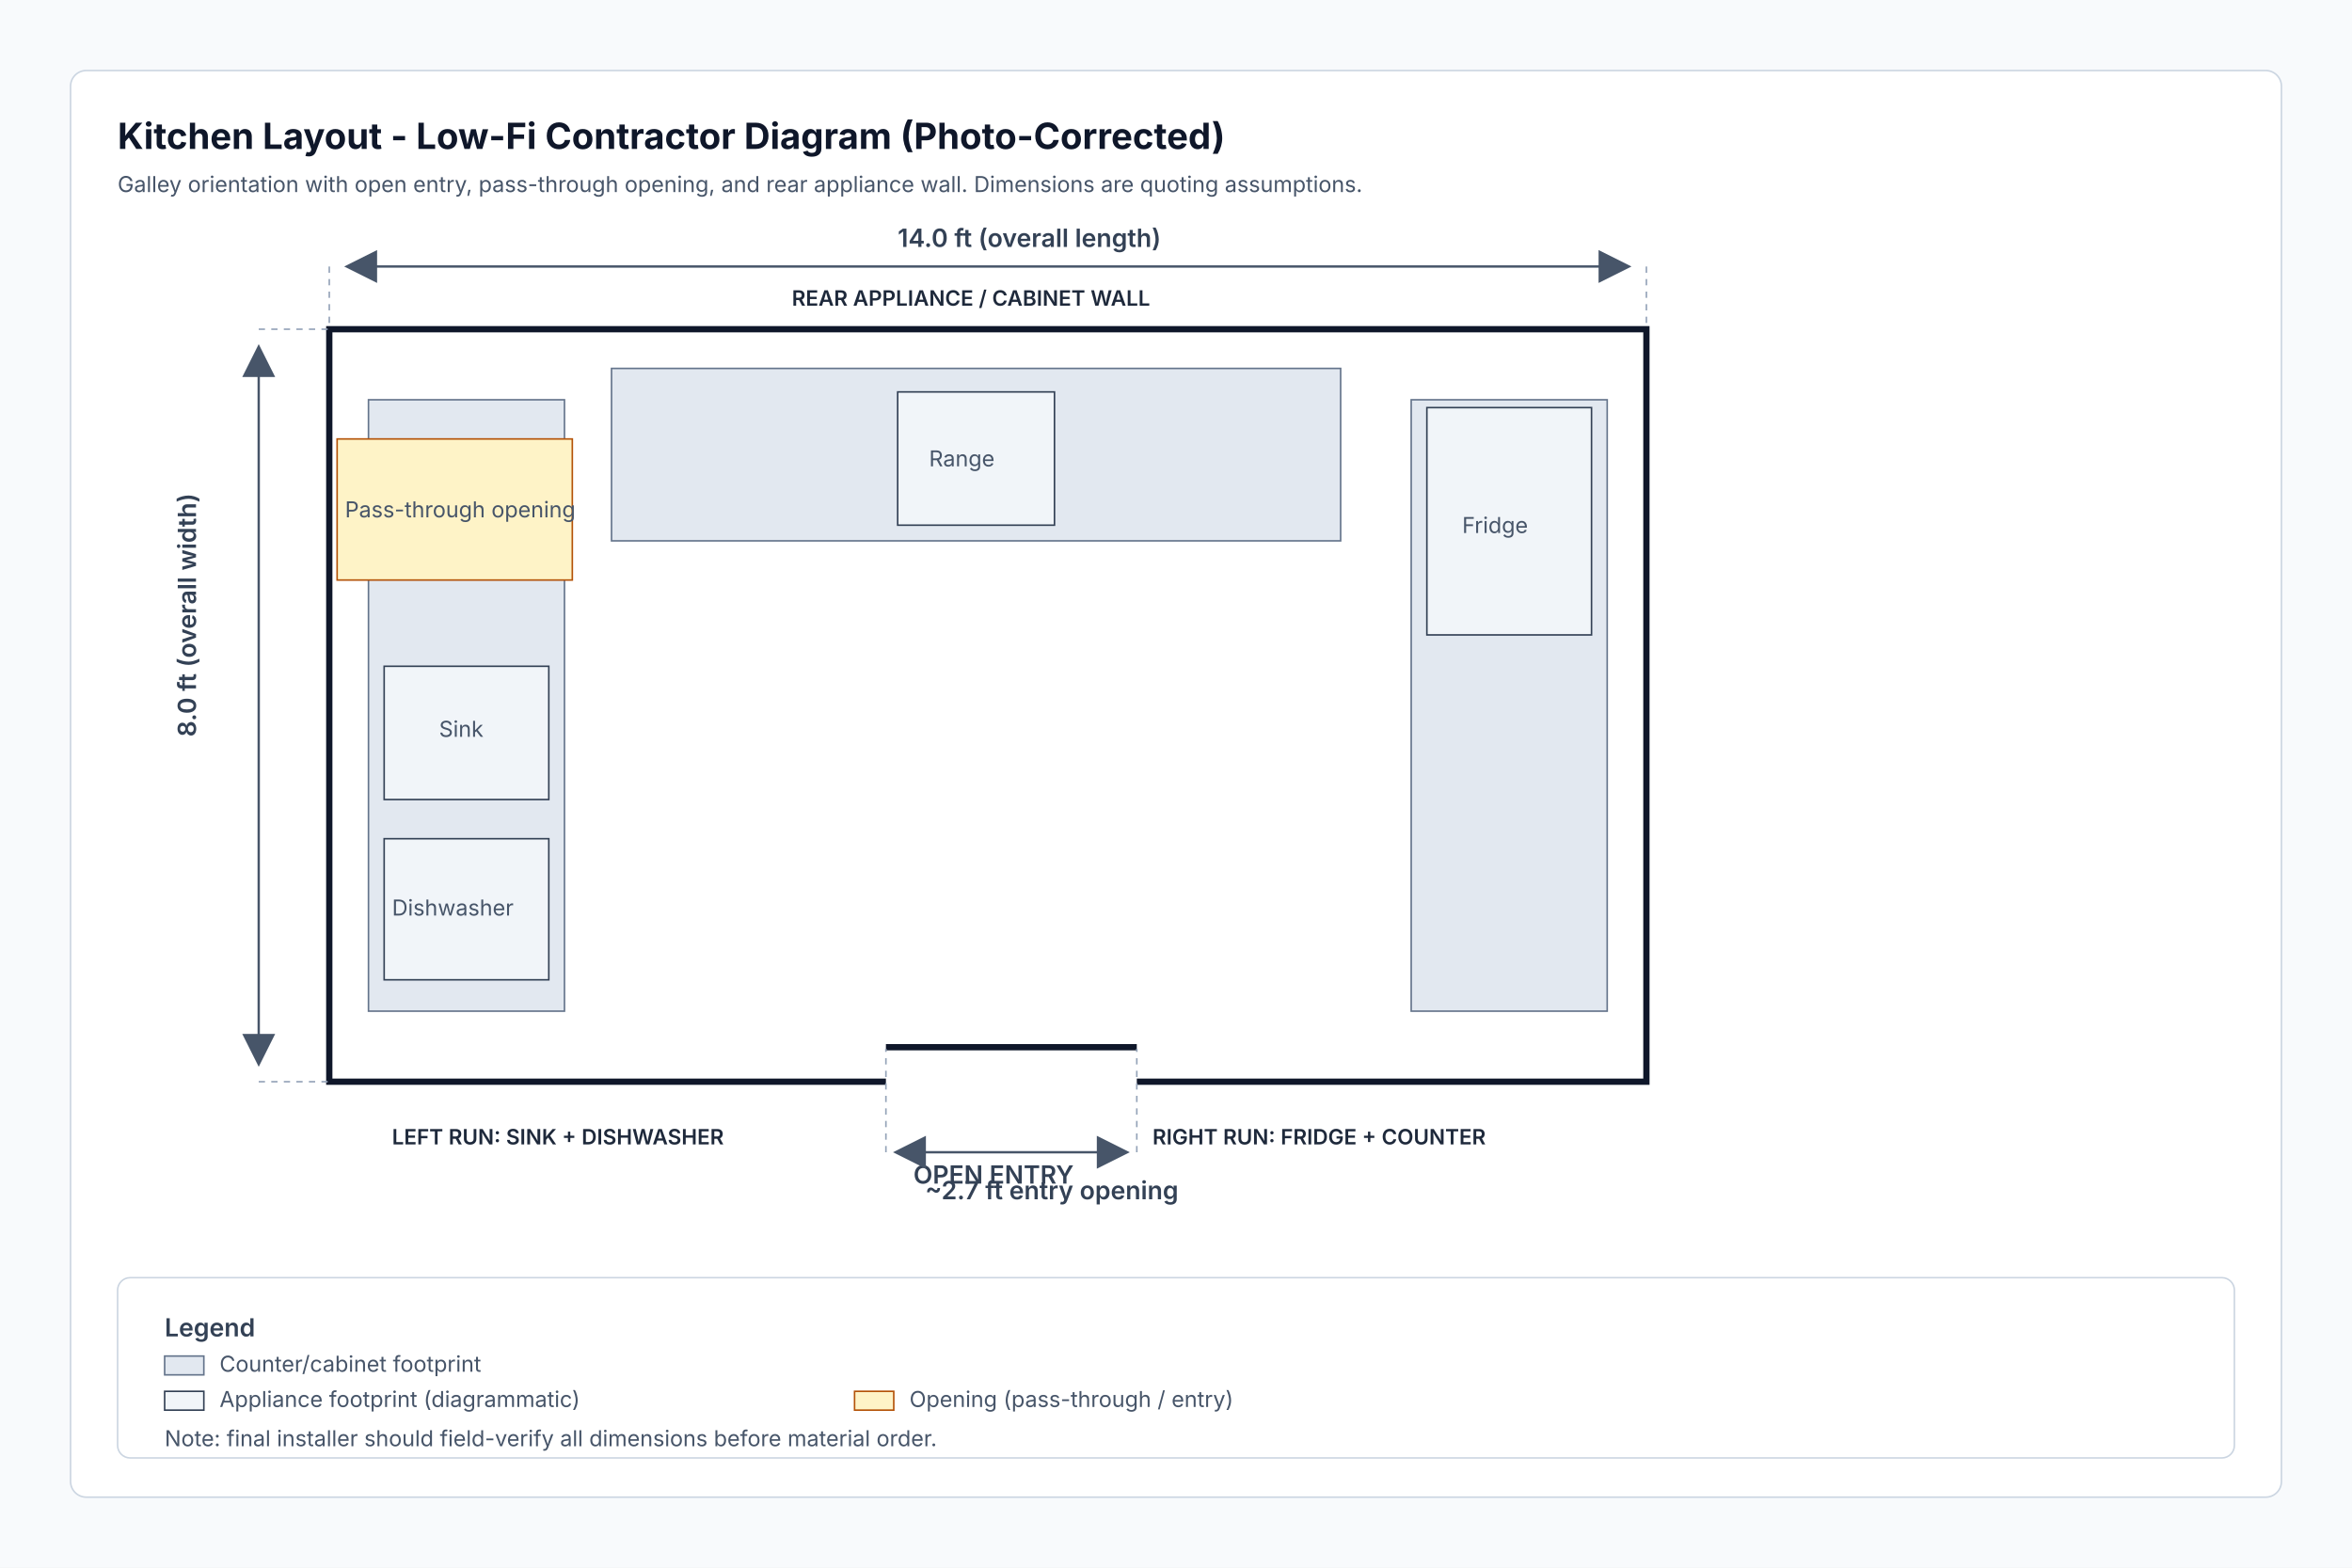
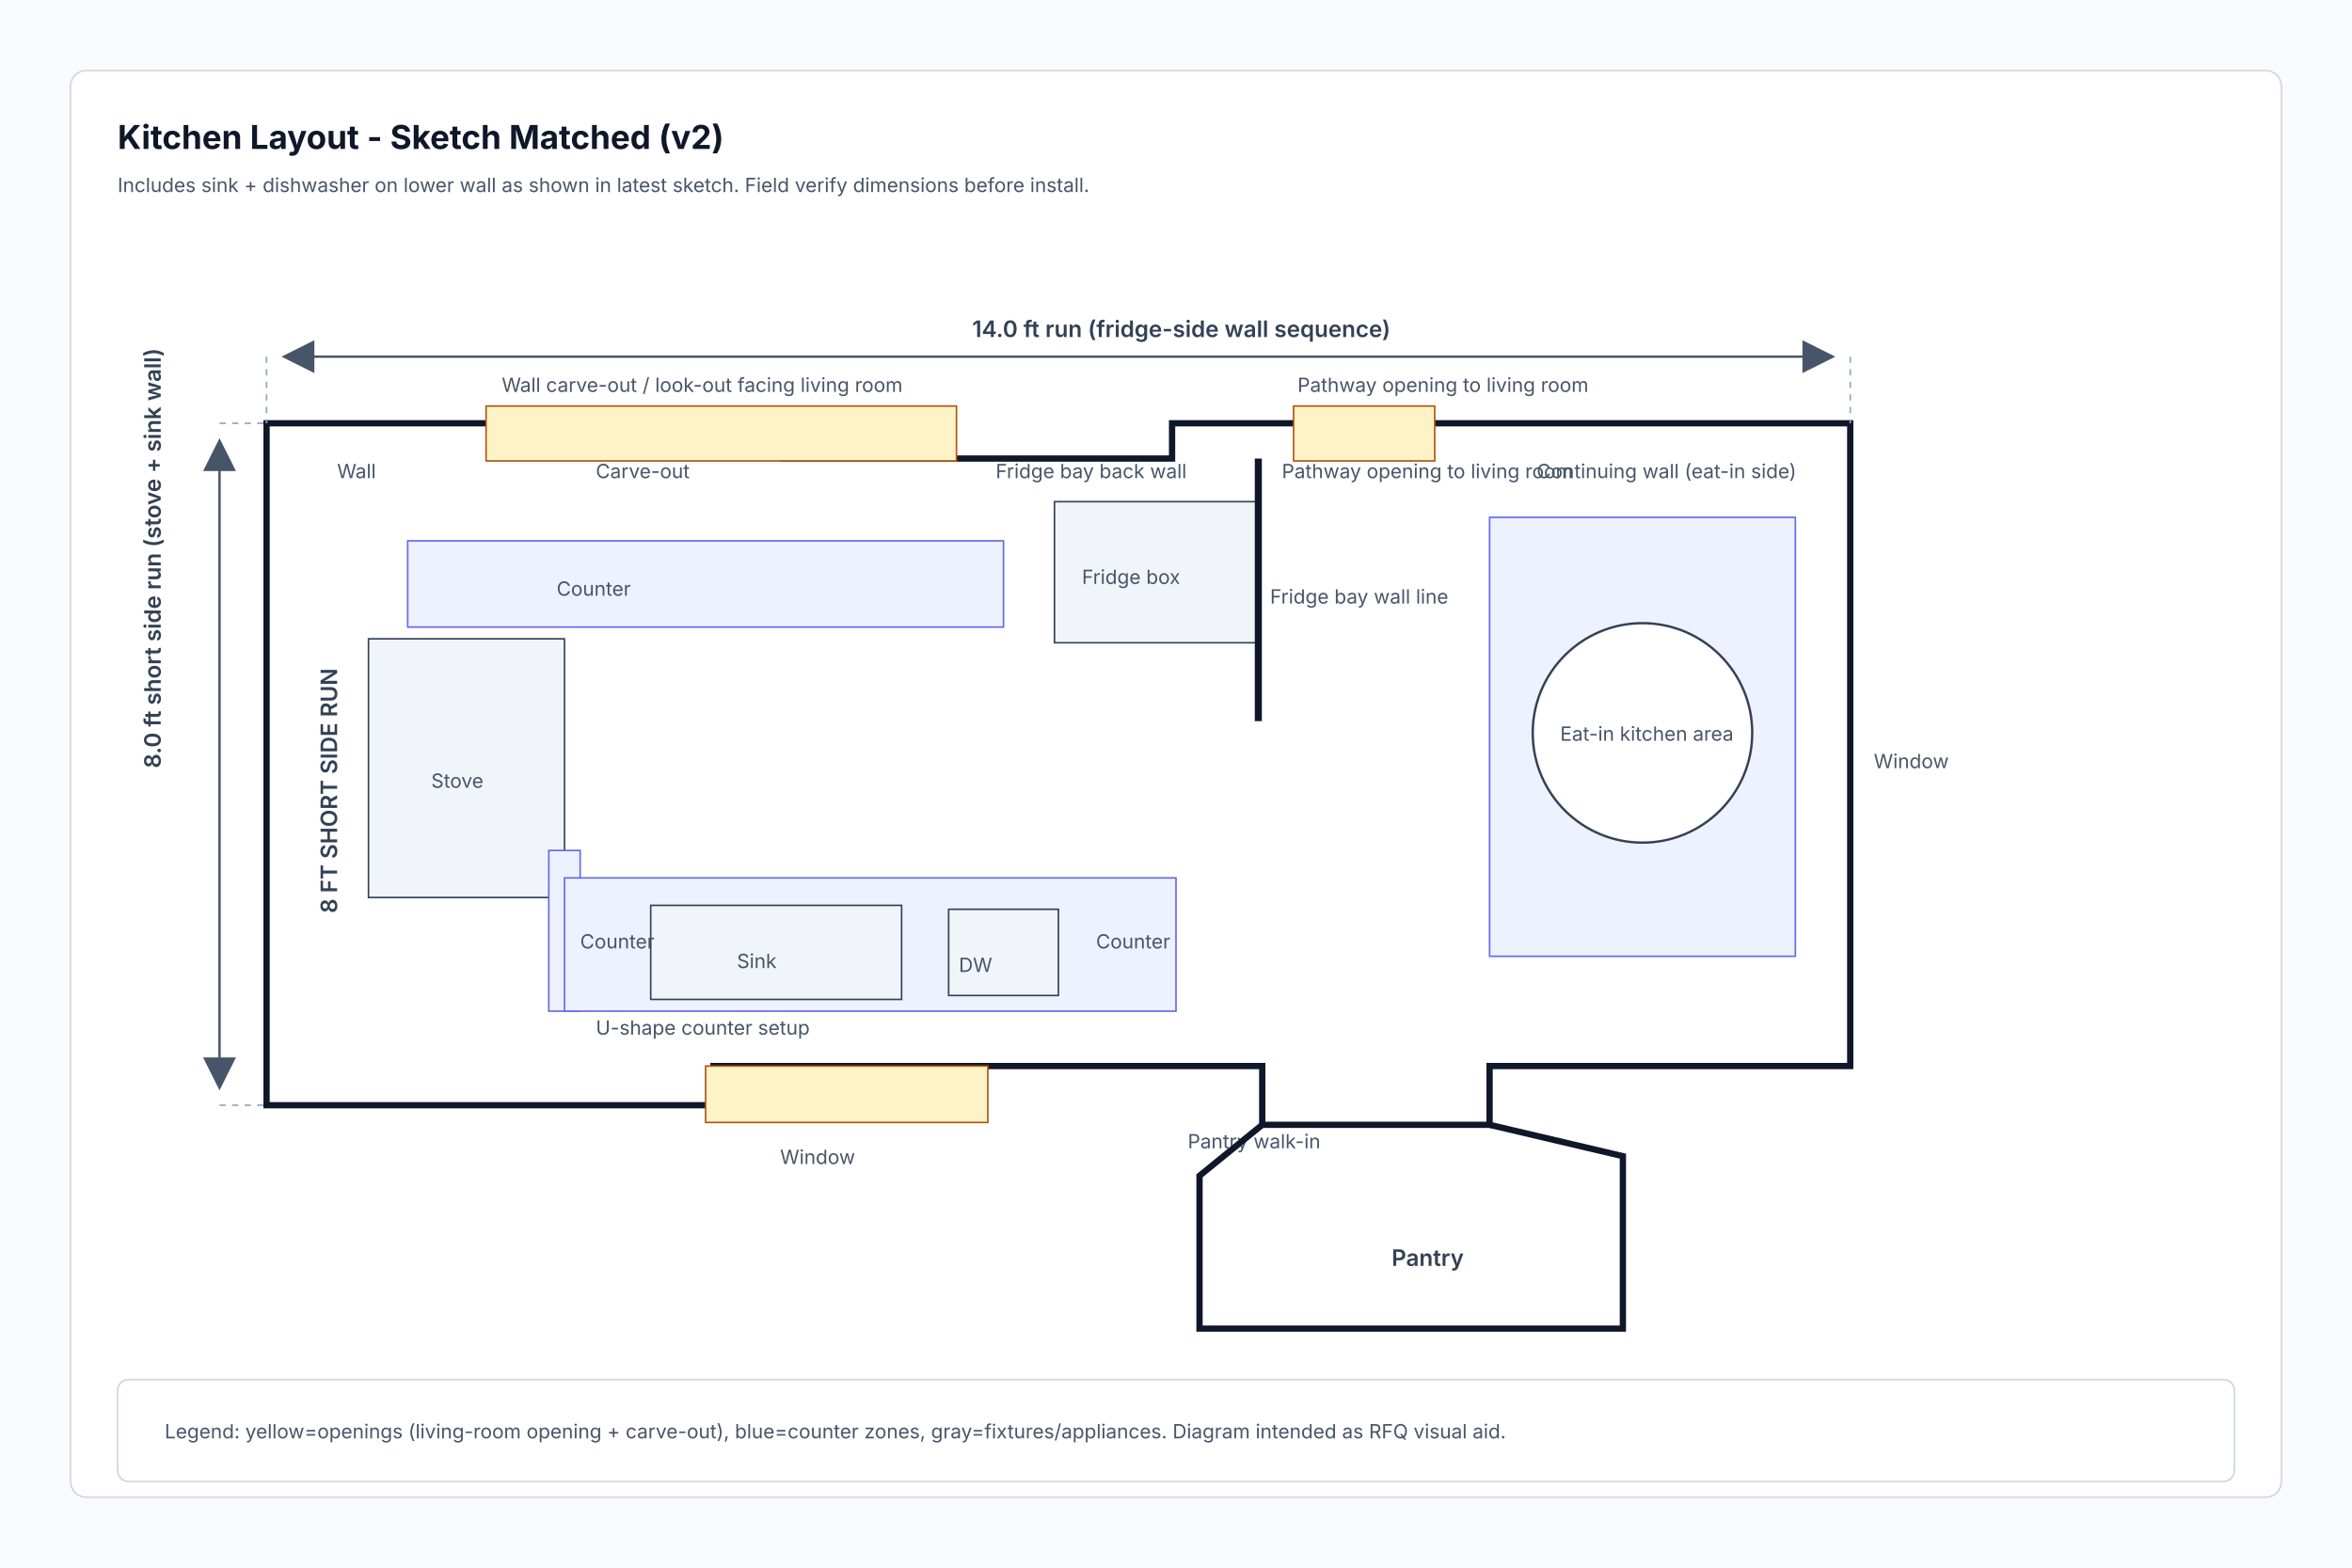
<svg xmlns="http://www.w3.org/2000/svg" width="3000" height="2000" viewBox="0 0 3000 2000" role="img" aria-labelledby="title desc">
  <defs>
    <marker id="arrow" markerWidth="14" markerHeight="14" refX="7" refY="7" orient="auto-start-reverse">
      <path d="M0,0 L14,7 L0,14 z" fill="#475569" />
    </marker>
    <style>
      .bg { fill: #f8fafc; }
      .frame { fill: #ffffff; stroke: #cbd5e1; stroke-width: 2; }
      .wall { fill: none; stroke: #0f172a; stroke-width: 8; }
-       .counter { fill: #e2e8f0; stroke: #64748b; stroke-width: 2; }
-       .appliance { fill: #f1f5f9; stroke: #334155; stroke-width: 2; }
-       .opening { fill: #fef3c7; stroke: #b45309; stroke-width: 2; }
+       .zone { fill: #eef2ff; stroke: #6366f1; stroke-width: 2; }
+       .fixture { fill: #f1f5f9; stroke: #334155; stroke-width: 2; }
+       .open { fill: #fef3c7; stroke: #b45309; stroke-width: 2; }
      .dim { fill: none; stroke: #475569; stroke-width: 3; marker-start: url(#arrow); marker-end: url(#arrow); }
      .guide { fill: none; stroke: #94a3b8; stroke-width: 2; stroke-dasharray: 8 8; }
-       .label { font-family: Inter, Arial, sans-serif; fill: #0f172a; font-size: 46px; font-weight: 700; }
-       .sub { font-family: Inter, Arial, sans-serif; fill: #334155; font-size: 32px; font-weight: 600; }
-       .note { font-family: Inter, Arial, sans-serif; fill: #475569; font-size: 28px; }
-       .zone { font-family: Inter, Arial, sans-serif; fill: #1e293b; font-size: 27px; font-weight: 600; }
+       .label { font-family: Inter, Arial, sans-serif; fill: #0f172a; font-size: 42px; font-weight: 700; }
+       .sub { font-family: Inter, Arial, sans-serif; fill: #334155; font-size: 29px; font-weight: 600; }
+       .note { font-family: Inter, Arial, sans-serif; fill: #475569; font-size: 25px; }
    </style>
  </defs>
  <rect x="0" y="0" width="3000" height="2000" class="bg" />
  <rect x="90" y="90" width="2820" height="1820" rx="20" class="frame" />
-   <text x="150" y="190" class="label">Kitchen Layout - Low-Fi Contractor Diagram (Photo-Corrected)</text>
-   <text x="150" y="245" class="note">Galley orientation with open entry, pass-through opening, and rear appliance wall. Dimensions are quoting assumptions.</text>
-   <rect x="420" y="420" width="1680" height="960" class="wall" />
-   <rect x="1130" y="1336" width="320" height="88" fill="#ffffff" />
-   <line x1="1130" y1="1336" x2="1450" y2="1336" stroke="#0f172a" stroke-width="8" />
-   <rect x="470" y="510" width="250" height="780" class="counter" />
-   <rect x="490" y="1070" width="210" height="180" class="appliance" />
-   <text x="500" y="1168" class="note">Dishwasher</text>
-   <rect x="490" y="850" width="210" height="170" class="appliance" />
-   <text x="560" y="940" class="note">Sink</text>
-   <rect x="1800" y="510" width="250" height="780" class="counter" />
-   <rect x="1820" y="520" width="210" height="290" class="appliance" />
-   <text x="1865" y="680" class="note">Fridge</text>
-   <rect x="780" y="470" width="930" height="220" class="counter" />
-   <rect x="1145" y="500" width="200" height="170" class="appliance" />
-   <text x="1185" y="595" class="note">Range</text>
-   <rect x="430" y="560" width="300" height="180" class="opening" />
-   <text x="440" y="660" class="note">Pass-through opening</text>
-   <text x="1010" y="390" class="zone">REAR APPLIANCE / CABINET WALL</text>
-   <text x="500" y="1460" class="zone">LEFT RUN: SINK + DISHWASHER</text>
-   <text x="1470" y="1460" class="zone">RIGHT RUN: FRIDGE + COUNTER</text>
-   <text x="1165" y="1510" class="sub">OPEN ENTRY</text>
-   <line x1="420" y1="340" x2="420" y2="420" class="guide" />
-   <line x1="2100" y1="340" x2="2100" y2="420" class="guide" />
-   <line x1="460" y1="340" x2="2060" y2="340" class="dim" />
-   <text x="1145" y="315" class="sub">14.0 ft (overall length)</text>
-   <line x1="330" y1="420" x2="420" y2="420" class="guide" />
-   <line x1="330" y1="1380" x2="420" y2="1380" class="guide" />
-   <line x1="330" y1="460" x2="330" y2="1340" class="dim" />
-   <text x="250" y="940" class="sub" transform="rotate(-90 250,940)">8.0 ft (overall width)</text>
-   <line x1="1130" y1="1470" x2="1130" y2="1338" class="guide" />
-   <line x1="1450" y1="1470" x2="1450" y2="1338" class="guide" />
-   <line x1="1160" y1="1470" x2="1420" y2="1470" class="dim" />
-   <text x="1180" y="1530" class="sub">~2.7 ft entry opening</text>
-   <rect x="150" y="1630" width="2700" height="230" rx="16" fill="#ffffff" stroke="#cbd5e1" stroke-width="2" />
-   <text x="210" y="1705" class="sub">Legend</text>
-   <rect x="210" y="1730" width="50" height="24" class="counter" />
-   <text x="280" y="1750" class="note">Counter/cabinet footprint</text>
-   <rect x="210" y="1775" width="50" height="24" class="appliance" />
-   <text x="280" y="1795" class="note">Appliance footprint (diagrammatic)</text>
-   <rect x="1090" y="1775" width="50" height="24" class="opening" />
-   <text x="1160" y="1795" class="note">Opening (pass-through / entry)</text>
-   <text x="210" y="1845" class="note">Note: final installer should field-verify all dimensions before material order.</text>
+   <text x="150" y="190" class="label">Kitchen Layout - Sketch Matched (v2)</text>
+   <text x="150" y="245" class="note">Includes sink + dishwasher on lower wall as shown in latest sketch. Field verify dimensions before install.</text>
+   <path class="wall" d="M340,540 L1000,540 L1000,585 L1495,585 L1495,540 L2360,540 L2360,1360 L1900,1360 L1900,1435 L1610,1435 L1610,1360 L910,1360 L910,1410 L340,1410 Z" />
+   <rect x="620" y="518" width="600" height="70" class="open" />
+   <text x="640" y="500" class="note">Wall carve-out / look-out facing living room</text>
+   <text x="430" y="610" class="note">Wall</text>
+   <text x="760" y="610" class="note">Carve-out</text>
+   <text x="1270" y="610" class="note">Fridge bay back wall</text>
+   <text x="1635" y="610" class="note">Pathway opening to living room</text>
+   <text x="1960" y="610" class="note">Continuing wall (eat-in side)</text>
+   <rect x="1650" y="518" width="180" height="70" class="open" />
+   <text x="1655" y="500" class="note">Pathway opening to living room</text>
+   <rect x="520" y="690" width="760" height="110" class="zone" />
+   <text x="710" y="760" class="note">Counter</text>
+   <text x="760" y="1320" class="note">U-shape counter setup</text>
+   <rect x="1345" y="640" width="260" height="180" class="fixture" />
+   <text x="1380" y="745" class="note">Fridge box</text>
+   <line x1="1605" y1="585" x2="1605" y2="920" stroke="#0f172a" stroke-width="9" />
+   <text x="1620" y="770" class="note">Fridge bay wall line</text>
+   <rect x="470" y="815" width="250" height="330" class="fixture" />
+   <text x="550" y="1005" class="note">Stove</text>
+   <text x="430" y="1165" class="sub" transform="rotate(-90 430,1165)">8 FT SHORT SIDE RUN</text>
+   <rect x="700" y="1085" width="40" height="205" class="zone" />
+   <rect x="720" y="1120" width="780" height="170" class="zone" />
+   <rect x="830" y="1155" width="320" height="120" class="fixture" />
+   <text x="940" y="1235" class="note">Sink</text>
+   <rect x="1210" y="1160" width="140" height="110" class="fixture" />
+   <text x="1223" y="1240" class="note">DW</text>
+   <text x="740" y="1210" class="note">Counter</text>
+   <text x="1398" y="1210" class="note">Counter</text>
+   <rect x="1900" y="660" width="390" height="560" class="zone" />
+   <ellipse cx="2095" cy="935" rx="140" ry="140" fill="#ffffff" stroke="#334155" stroke-width="3" />
+   <text x="1990" y="945" class="note">Eat-in kitchen area</text>
+   <text x="2390" y="980" class="note">Window</text>
+   <rect x="900" y="1360" width="360" height="72" class="open" />
+   <text x="995" y="1485" class="note">Window</text>
+   <text x="1515" y="1465" class="note">Pantry walk-in</text>
+   <path class="wall" d="M1610,1435 L1530,1500 L1530,1695 L2070,1695 L2070,1475 L1900,1435" />
+   <text x="1775" y="1615" class="sub">Pantry</text>
+   <line x1="280" y1="540" x2="340" y2="540" class="guide" />
+   <line x1="280" y1="1410" x2="340" y2="1410" class="guide" />
+   <line x1="280" y1="580" x2="280" y2="1370" class="dim" />
+   <text x="205" y="980" class="sub" transform="rotate(-90 205,980)">8.0 ft short side run (stove + sink wall)</text>
+   <line x1="340" y1="455" x2="340" y2="540" class="guide" />
+   <line x1="2360" y1="455" x2="2360" y2="540" class="guide" />
+   <line x1="380" y1="455" x2="2320" y2="455" class="dim" />
+   <text x="1240" y="430" class="sub">14.0 ft run (fridge-side wall sequence)</text>
+   <rect x="150" y="1760" width="2700" height="130" rx="14" fill="#ffffff" stroke="#cbd5e1" stroke-width="2" />
+   <text x="210" y="1835" class="note">Legend: yellow=openings (living-room opening + carve-out), blue=counter zones, gray=fixtures/appliances. Diagram intended as RFQ visual aid.</text>
</svg>
